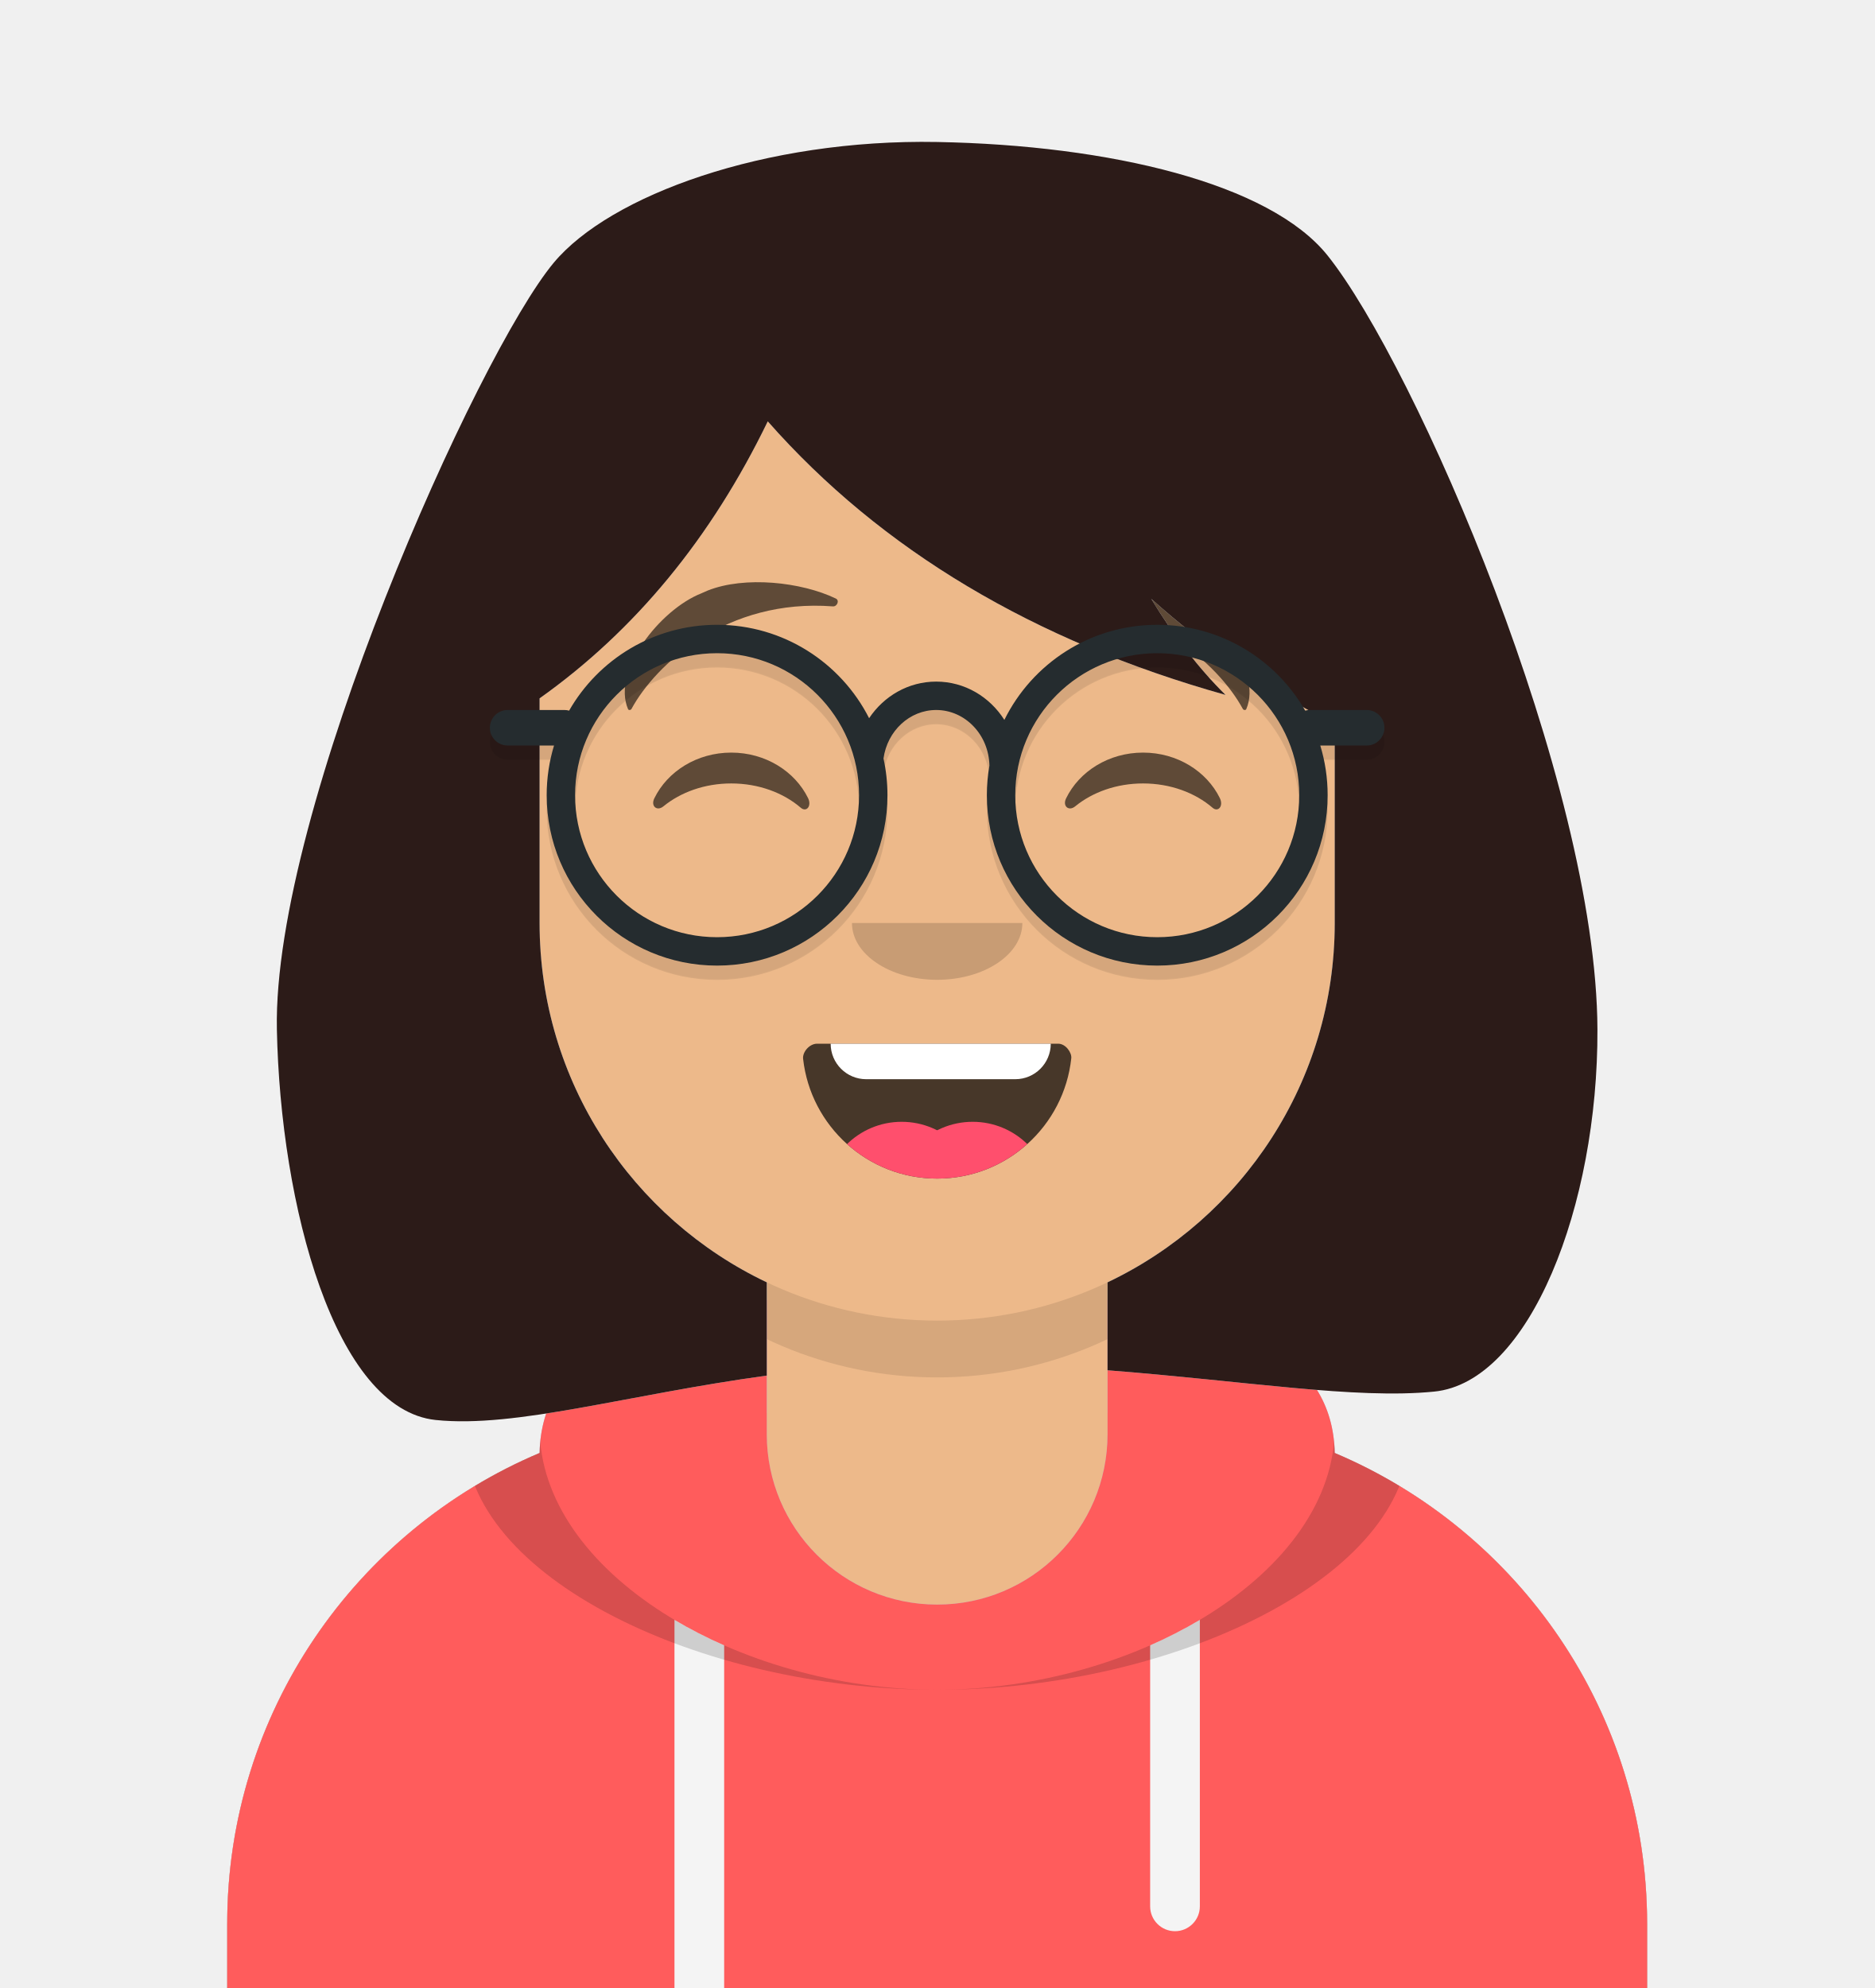
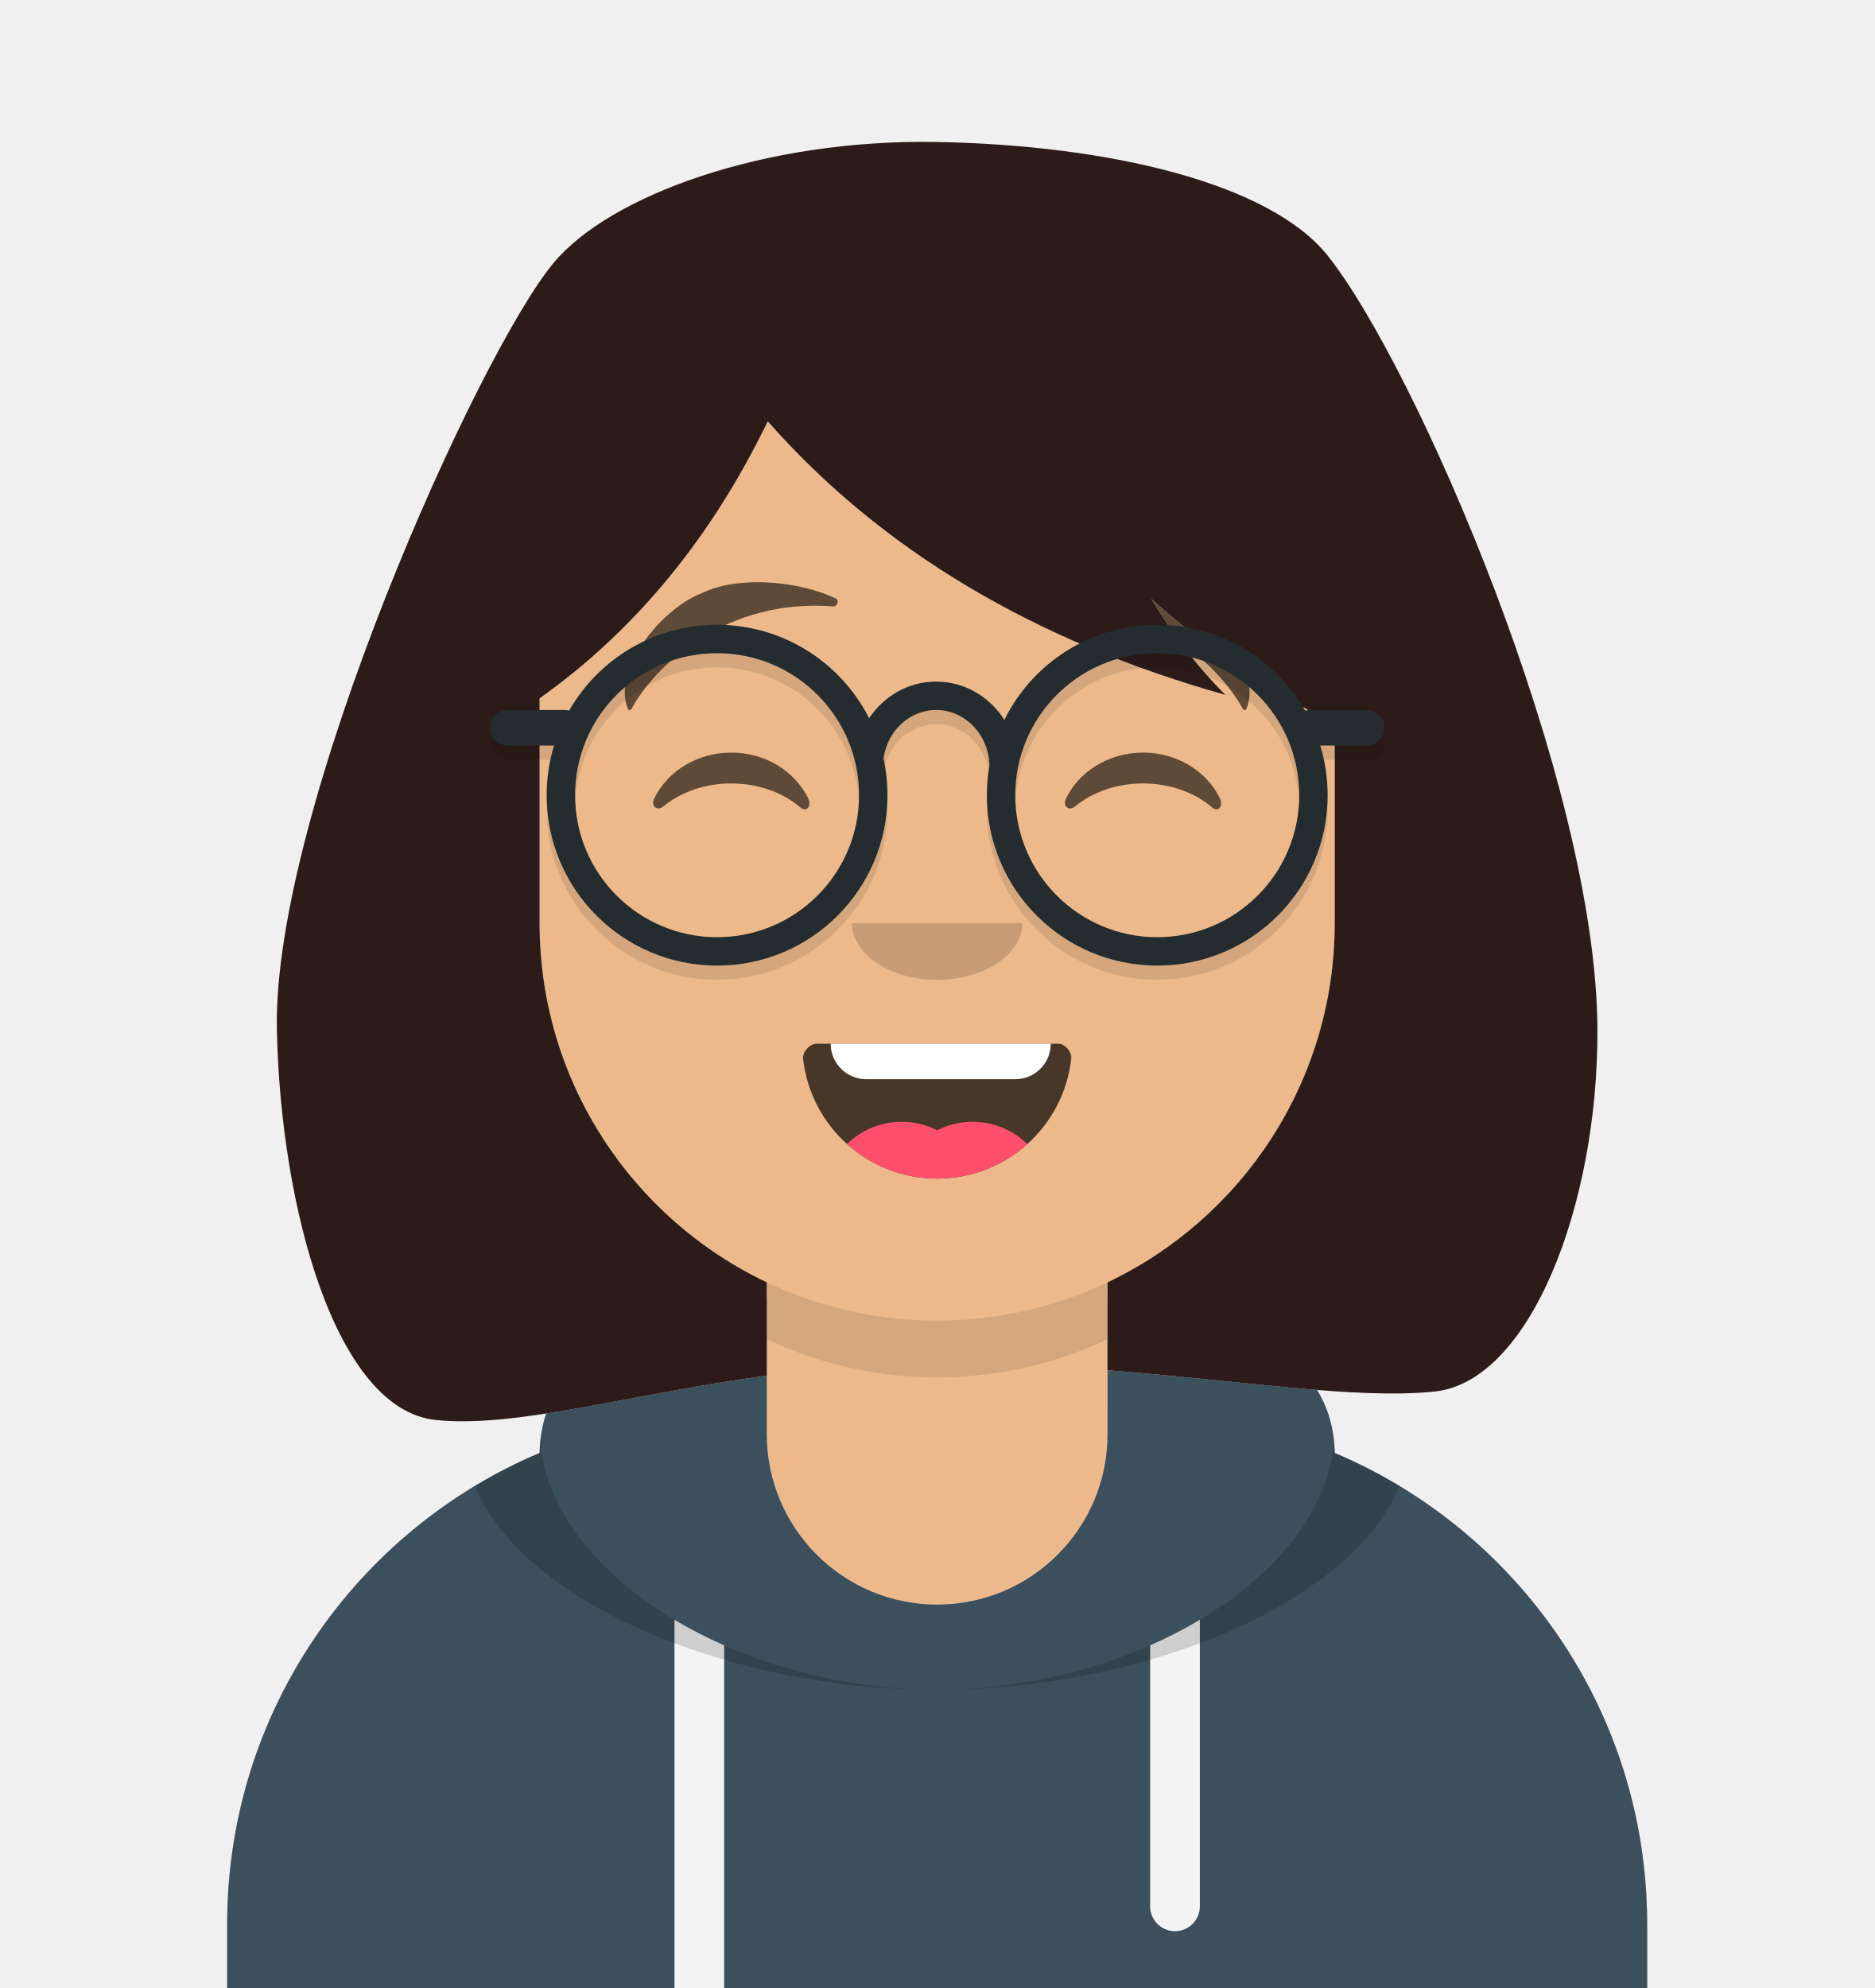
<svg xmlns="http://www.w3.org/2000/svg" xmlns:xlink="http://www.w3.org/1999/xlink" width="264px" height="280px" viewBox="0 0 264 280" version="1.1">
  <defs>
    <circle id="react-path-1" cx="120" cy="120" r="120" />
    <path d="M12,160 C12,226.274 65.726,280 132,280 C198.274,280 252,226.274 252,160 L264,160 L264,-1.42108547e-14 L-3.19744231e-14,-1.42108547e-14 L-3.19744231e-14,160 L12,160 Z" id="react-path-2" />
    <path d="M124,144.611 L124,163 L128,163 L128,163 C167.765,163 200,195.235 200,235 L200,244 L0,244 L0,235 C-4.86974701e-15,195.235 32.235,163 72,163 L72,163 L76,163 L76,144.611 C58.763,136.422 46.372,119.687 44.305,99.881 C38.48,99.058 34,94.052 34,88 L34,74 C34,68.054 38.325,63.118 44,62.166 L44,56 L44,56 C44,25.072 69.072,5.68137151e-15 100,0 L100,0 L100,0 C130.928,-5.68137151e-15 156,25.072 156,56 L156,62.166 C161.675,63.118 166,68.054 166,74 L166,88 C166,94.052 161.52,99.058 155.695,99.881 C153.628,119.687 141.237,136.422 124,144.611 Z" id="react-path-3" />
  </defs>
  <g id="Avataaar" stroke="none" stroke-width="1" fill="none" fill-rule="evenodd">
    <g transform="translate(-825, -1100)" id="Avataaar/Circle">
      <g transform="translate(825, 1100)">
        <g id="Mask" />
        <g id="Avataaar" stroke-width="1" fill-rule="evenodd" mask="url(#react-mask-5)">
          <g id="Body" transform="translate(32, 36)">
            <mask id="react-mask-6" fill="white">
              <use xlink:href="#react-path-3" />
            </mask>
            <use fill="#D0C6AC" xlink:href="#react-path-3" />
            <g id="Skin/👶🏽-03-Brown" mask="url(#react-mask-6)" fill="#EDB98A">
              <g transform="translate(0, 0)" id="Color">
                <rect x="0" y="0" width="264" height="280" />
              </g>
            </g>
            <path d="M156,79 L156,102 C156,132.928 130.928,158 100,158 C69.072,158 44,132.928 44,102 L44,79 L44,94 C44,124.928 69.072,150 100,150 C130.928,150 156,124.928 156,94 L156,79 Z" id="Neck-Shadow" fill-opacity="0.1" fill="#000000" mask="url(#react-mask-6)" />
          </g>
          <g id="Clothing/Hoodie" transform="translate(0, 170)">
            <defs>
-               <path d="M108,13.071 C90.081,15.076 76.28,20.552 76.004,34.645 C50.146,45.568 32,71.165 32,100.999 L32,100.999 L32,110 L232,110 L232,100.999 C232,71.165 213.854,45.568 187.996,34.645 C187.72,20.552 173.919,15.076 156,13.071 L156,32 L156,32 C156,45.255 145.255,56 132,56 L132,56 C118.745,56 108,45.255 108,32 L108,13.071 Z" id="react-path-317" />
+               <path d="M108,13.071 C90.081,15.076 76.28,20.552 76.004,34.645 C50.146,45.568 32,71.165 32,100.999 L32,100.999 L32,110 L232,110 L232,100.999 C232,71.165 213.854,45.568 187.996,34.645 C187.72,20.552 173.919,15.076 156,13.071 L156,32 L156,32 C156,45.255 145.255,56 132,56 L132,56 C118.745,56 108,45.255 108,32 L108,13.071 Z" id="react-path-7" />
            </defs>
-             <mask id="react-mask-318" fill="white">
-               <use xlink:href="#react-path-317" />
+             <mask id="react-mask-8" fill="white">
+               <use xlink:href="#react-path-7" />
            </mask>
-             <use id="Hoodie" fill="#B7C1DB" fill-rule="evenodd" xlink:href="#react-path-317" />
-             <g id="Color/Palette/Gray-01" mask="url(#react-mask-318)" fill-rule="evenodd" fill="#FF5C5C">
+             <use id="Hoodie" fill="#B7C1DB" fill-rule="evenodd" xlink:href="#react-path-7" />
+             <g id="Color/Palette/Gray-01" mask="url(#react-mask-8)" fill-rule="evenodd" fill="#3C4F5C">
              <rect id="🖍Color" x="0" y="0" width="264" height="110" />
            </g>
-             <path d="M102,61.739 L102,110 L95,110 L95,58.15 C97.204,59.46 99.547,60.661 102,61.739 Z M169,58.15 L169,98.5 C169,100.433 167.433,102 165.5,102 C163.567,102 162,100.433 162,98.5 L162,61.739 C164.453,60.661 166.796,59.46 169,58.15 Z" id="Straps" fill="#F4F4F4" fill-rule="evenodd" mask="url(#react-mask-318)" />
-             <path d="M90.96,12.724 C75.909,15.571 65.5,21.243 65.5,32.308 C65.5,52.02 98.538,68 132,68 C165.462,68 198.5,52.02 198.5,32.308 C198.5,21.243 188.091,15.571 173.04,12.724 C182.125,16.074 188,21.706 188,31.077 C188,51.469 160.179,68 132,68 C103.821,68 76,51.469 76,31.077 C76,21.706 81.875,16.074 90.96,12.724 Z" id="Shadow" fill-opacity="0.16" fill="#000000" fill-rule="evenodd" mask="url(#react-mask-318)" />
+             <path d="M102,61.739 L102,110 L95,110 L95,58.15 C97.204,59.46 99.547,60.661 102,61.739 Z M169,58.15 L169,98.5 C169,100.433 167.433,102 165.5,102 C163.567,102 162,100.433 162,98.5 L162,61.739 C164.453,60.661 166.796,59.46 169,58.15 Z" id="Straps" fill="#F4F4F4" fill-rule="evenodd" mask="url(#react-mask-8)" />
+             <path d="M90.96,12.724 C75.909,15.571 65.5,21.243 65.5,32.308 C65.5,52.02 98.538,68 132,68 C165.462,68 198.5,52.02 198.5,32.308 C198.5,21.243 188.091,15.571 173.04,12.724 C182.125,16.074 188,21.706 188,31.077 C188,51.469 160.179,68 132,68 C103.821,68 76,51.469 76,31.077 C76,21.706 81.875,16.074 90.96,12.724 Z" id="Shadow" fill-opacity="0.16" fill="#000000" fill-rule="evenodd" mask="url(#react-mask-8)" />
          </g>
          <g id="Face" transform="translate(76, 82)" fill="#000000">
            <g id="Mouth/Smile" transform="translate(2, 52)">
              <defs>
-                 <path d="M35.118,15.128 C36.176,24.62 44.226,32 54,32 C63.804,32 71.874,24.574 72.892,15.04 C72.974,14.273 72.117,13 71.043,13 C56.149,13 44.738,13 37.087,13 C36.007,13 35.012,14.178 35.118,15.128 Z" id="react-path-369" />
+                 <path d="M35.118,15.128 C36.176,24.62 44.226,32 54,32 C63.804,32 71.874,24.574 72.892,15.04 C72.974,14.273 72.117,13 71.043,13 C56.149,13 44.738,13 37.087,13 C36.007,13 35.012,14.178 35.118,15.128 Z" id="react-path-9" />
              </defs>
-               <mask id="react-mask-370" fill="white">
-                 <use xlink:href="#react-path-369" />
+               <mask id="react-mask-10" fill="white">
+                 <use xlink:href="#react-path-9" />
              </mask>
-               <use id="Mouth" fill-opacity="0.7" fill="#000000" fill-rule="evenodd" xlink:href="#react-path-369" />
-               <rect id="Teeth" fill="#FFFFFF" fill-rule="evenodd" mask="url(#react-mask-370)" x="39" y="2" width="31" height="16" rx="5" />
-               <g id="Tongue" stroke-width="1" fill-rule="evenodd" mask="url(#react-mask-370)" fill="#FF4F6D">
+               <use id="Mouth" fill-opacity="0.7" fill="#000000" fill-rule="evenodd" xlink:href="#react-path-9" />
+               <rect id="Teeth" fill="#FFFFFF" fill-rule="evenodd" mask="url(#react-mask-10)" x="39" y="2" width="31" height="16" rx="5" />
+               <g id="Tongue" stroke-width="1" fill-rule="evenodd" mask="url(#react-mask-10)" fill="#FF4F6D">
                <g transform="translate(38, 24)">
                  <circle cx="11" cy="11" r="11" />
                  <circle cx="21" cy="11" r="11" />
                </g>
              </g>
            </g>
            <g id="Nose/Default" transform="translate(28, 40)" fill-opacity="0.16">
              <path d="M16,8 C16,12.418 21.373,16 28,16 L28,16 C34.627,16 40,12.418 40,8" id="Nose" />
            </g>
            <g id="Eyes/Happy-😁" transform="translate(0, 8)" fill-opacity="0.6">
              <path d="M16.16,22.447 C18.007,18.649 22.164,16 26.998,16 C31.814,16 35.959,18.63 37.815,22.407 C38.367,23.529 37.582,24.447 36.791,23.767 C34.34,21.66 30.859,20.344 26.998,20.344 C23.257,20.344 19.874,21.579 17.438,23.572 C16.547,24.3 15.62,23.558 16.16,22.447 Z" id="Squint" />
              <path d="M74.16,22.447 C76.007,18.649 80.164,16 84.998,16 C89.814,16 93.959,18.63 95.815,22.407 C96.367,23.529 95.582,24.447 94.791,23.767 C92.34,21.66 88.859,20.344 84.998,20.344 C81.257,20.344 77.874,21.579 75.438,23.572 C74.547,24.3 73.62,23.558 74.16,22.447 Z" id="Squint" />
            </g>
            <g id="Eyebrow/Natural/Raised-Excited-Natural" fill-opacity="0.6">
              <path d="M22.766,1.578 L23.677,1.176 C28.919,-0.905 36.865,-0.033 41.723,2.299 C42.29,2.571 41.902,3.452 41.321,3.407 C26.402,2.256 16.358,11.553 12.946,17.847 C12.845,18.034 12.539,18.055 12.464,17.881 C10.156,12.562 16.913,3.896 22.766,1.578 Z" id="Eye-Browse-Reddit" />
              <path d="M80.766,1.578 L81.677,1.176 C86.919,-0.905 94.865,-0.033 99.723,2.299 C100.29,2.571 99.902,3.452 99.321,3.407 C84.402,2.256 74.358,11.553 70.946,17.847 C70.845,18.034 70.539,18.055 70.464,17.881 C68.156,12.562 74.913,3.896 80.766,1.578 Z" id="Eye-Browse-Reddit" transform="translate(85, 9) scale(-1, 1) translate(-85, -9) " />
            </g>
          </g>
          <g id="Top" stroke-width="1" fill-rule="evenodd">
            <defs>
-               <rect id="react-path-235" x="0" y="0" width="264" height="280" />
-               <path d="M38,79.36 L38,111 C38,133.339 51.08,152.623 70,161.611 L70,174.746 C50.363,177.434 34.641,182.164 23.385,181 C9.162,179.531 1.496,150.796 1,126 C0.383,95.164 29.319,30.795 40,18 C47.923,8.509 69.695,0.551 94,1 C118.305,1.449 140.862,6.812 149,17 C161.324,32.428 186.869,91.079 187,126 C187.094,150.8 177.463,175.66 164,177 C152.921,178.103 137.476,175.511 118,173.997 L118,161.611 C136.92,152.623 150,133.339 150,111 L150,82.988 C140.479,78.131 131.863,72.248 124.154,65.341 C127.362,70.637 130.849,75.148 134.613,78.873 C107.596,71.293 86.106,58.45 70.141,40.345 C62.16,56.81 51.446,69.814 38,79.36 Z" id="react-path-236" />
+               <rect id="react-path-13" x="0" y="0" width="264" height="280" />
+               <path d="M38,79.36 L38,111 C38,133.339 51.08,152.623 70,161.611 L70,174.746 C50.363,177.434 34.641,182.164 23.385,181 C9.162,179.531 1.496,150.796 1,126 C0.383,95.164 29.319,30.795 40,18 C47.923,8.509 69.695,0.551 94,1 C118.305,1.449 140.862,6.812 149,17 C161.324,32.428 186.869,91.079 187,126 C187.094,150.8 177.463,175.66 164,177 C152.921,178.103 137.476,175.511 118,173.997 L118,161.611 C136.92,152.623 150,133.339 150,111 L150,82.988 C140.479,78.131 131.863,72.248 124.154,65.341 C127.362,70.637 130.849,75.148 134.613,78.873 C107.596,71.293 86.106,58.45 70.141,40.345 C62.16,56.81 51.446,69.814 38,79.36 Z" id="react-path-14" />
            </defs>
-             <mask id="react-mask-233" fill="white">
-               <use xlink:href="#react-path-235" />
+             <mask id="react-mask-11" fill="white">
+               <use xlink:href="#react-path-13" />
            </mask>
            <g id="Mask" />
-             <g id="Top/Long-Hair/Bob" mask="url(#react-mask-233)">
+             <g id="Top/Long-Hair/Bob" mask="url(#react-mask-11)">
              <g transform="translate(-1, 0)">
                <g id="Hair" stroke-width="1" fill-rule="evenodd" transform="translate(39, 19)">
-                   <mask id="react-mask-234" fill="white">
-                     <use xlink:href="#react-path-236" />
+                   <mask id="react-mask-12" fill="white">
+                     <use xlink:href="#react-path-14" />
                  </mask>
-                   <use id="Combined-Shape" fill="#E6E6E6" xlink:href="#react-path-236" />
-                   <g id="Skin/👶🏽-03-Brown" mask="url(#react-mask-234)" fill="#2C1B18">
+                   <use id="Combined-Shape" fill="#E6E6E6" xlink:href="#react-path-14" />
+                   <g id="Skin/👶🏽-03-Brown" mask="url(#react-mask-12)" fill="#2C1B18">
                    <g transform="translate(0, 0) " id="Color">
                      <rect x="0" y="0" width="264" height="280" />
                    </g>
                  </g>
                </g>
                <g id="Top/_Resources/Round" fill="none" transform="translate(62, 85)">
                  <defs>
-                     <path d="M80.465,16.394 C84.38,8.459 92.553,3 102,3 C110.92,3 118.703,7.866 122.84,15.088 C123.05,15.031 123.272,15 123.5,15 L131.5,15 C132.881,15 134,16.119 134,17.5 C134,18.881 132.881,20 131.5,20 L124.963,20 C125.637,22.215 126,24.565 126,27 C126,40.255 115.255,51 102,51 C88.745,51 78,40.255 78,27 C78,25.578 78.124,24.185 78.361,22.831 C78.276,18.455 74.914,15 70.862,15 C67.126,15 63.975,17.94 63.442,21.83 C63.807,23.495 64,25.225 64,27 C64,40.255 53.255,51 40,51 C26.745,51 16,40.255 16,27 C16,24.565 16.363,22.215 17.037,20 L10.5,20 C9.119,20 8,18.881 8,17.5 C8,16.119 9.119,15 10.5,15 L10.5,15 L18.5,15 C18.728,15 18.95,15.031 19.16,15.088 C23.297,7.866 31.08,3 40,3 C49.352,3 57.455,8.349 61.416,16.155 C63.493,13.039 66.949,11 70.862,11 C74.875,11 78.407,13.144 80.465,16.394 Z M40,47 C51.046,47 60,38.046 60,27 C60,15.954 51.046,7 40,7 C28.954,7 20,15.954 20,27 C20,38.046 28.954,47 40,47 Z M102,47 C113.046,47 122,38.046 122,27 C122,15.954 113.046,7 102,7 C90.954,7 82,15.954 82,27 C82,38.046 90.954,47 102,47 Z" id="react-path-261" />
-                     <filter x="-0.8%" y="-2.1%" width="101.6%" height="108.3%" filterUnits="objectBoundingBox" id="react-filter-262">
+                     <path d="M80.465,16.394 C84.38,8.459 92.553,3 102,3 C110.92,3 118.703,7.866 122.84,15.088 C123.05,15.031 123.272,15 123.5,15 L131.5,15 C132.881,15 134,16.119 134,17.5 C134,18.881 132.881,20 131.5,20 L124.963,20 C125.637,22.215 126,24.565 126,27 C126,40.255 115.255,51 102,51 C88.745,51 78,40.255 78,27 C78,25.578 78.124,24.185 78.361,22.831 C78.276,18.455 74.914,15 70.862,15 C67.126,15 63.975,17.94 63.442,21.83 C63.807,23.495 64,25.225 64,27 C64,40.255 53.255,51 40,51 C26.745,51 16,40.255 16,27 C16,24.565 16.363,22.215 17.037,20 L10.5,20 C9.119,20 8,18.881 8,17.5 C8,16.119 9.119,15 10.5,15 L10.5,15 L18.5,15 C18.728,15 18.95,15.031 19.16,15.088 C23.297,7.866 31.08,3 40,3 C49.352,3 57.455,8.349 61.416,16.155 C63.493,13.039 66.949,11 70.862,11 C74.875,11 78.407,13.144 80.465,16.394 Z M40,47 C51.046,47 60,38.046 60,27 C60,15.954 51.046,7 40,7 C28.954,7 20,15.954 20,27 C20,38.046 28.954,47 40,47 Z M102,47 C113.046,47 122,38.046 122,27 C122,15.954 113.046,7 102,7 C90.954,7 82,15.954 82,27 C82,38.046 90.954,47 102,47 Z" id="react-path-15" />
+                     <filter x="-0.8%" y="-2.1%" width="101.6%" height="108.3%" filterUnits="objectBoundingBox" id="react-filter-16">
                      <feOffset dx="0" dy="2" in="SourceAlpha" result="shadowOffsetOuter1" />
                      <feColorMatrix values="0 0 0 0 0   0 0 0 0 0   0 0 0 0 0  0 0 0 0.1 0" type="matrix" in="shadowOffsetOuter1" />
                    </filter>
                  </defs>
                  <g id="Lennon-Glasses">
-                     <use fill="black" fill-opacity="1" filter="url(#react-filter-262)" xlink:href="#react-path-261" />
-                     <use fill="#252C2F" fill-rule="evenodd" xlink:href="#react-path-261" />
+                     <use fill="black" fill-opacity="1" filter="url(#react-filter-16)" xlink:href="#react-path-15" />
+                     <use fill="#252C2F" fill-rule="evenodd" xlink:href="#react-path-15" />
                  </g>
                </g>
              </g>
            </g>
          </g>
        </g>
      </g>
    </g>
  </g>
</svg>
